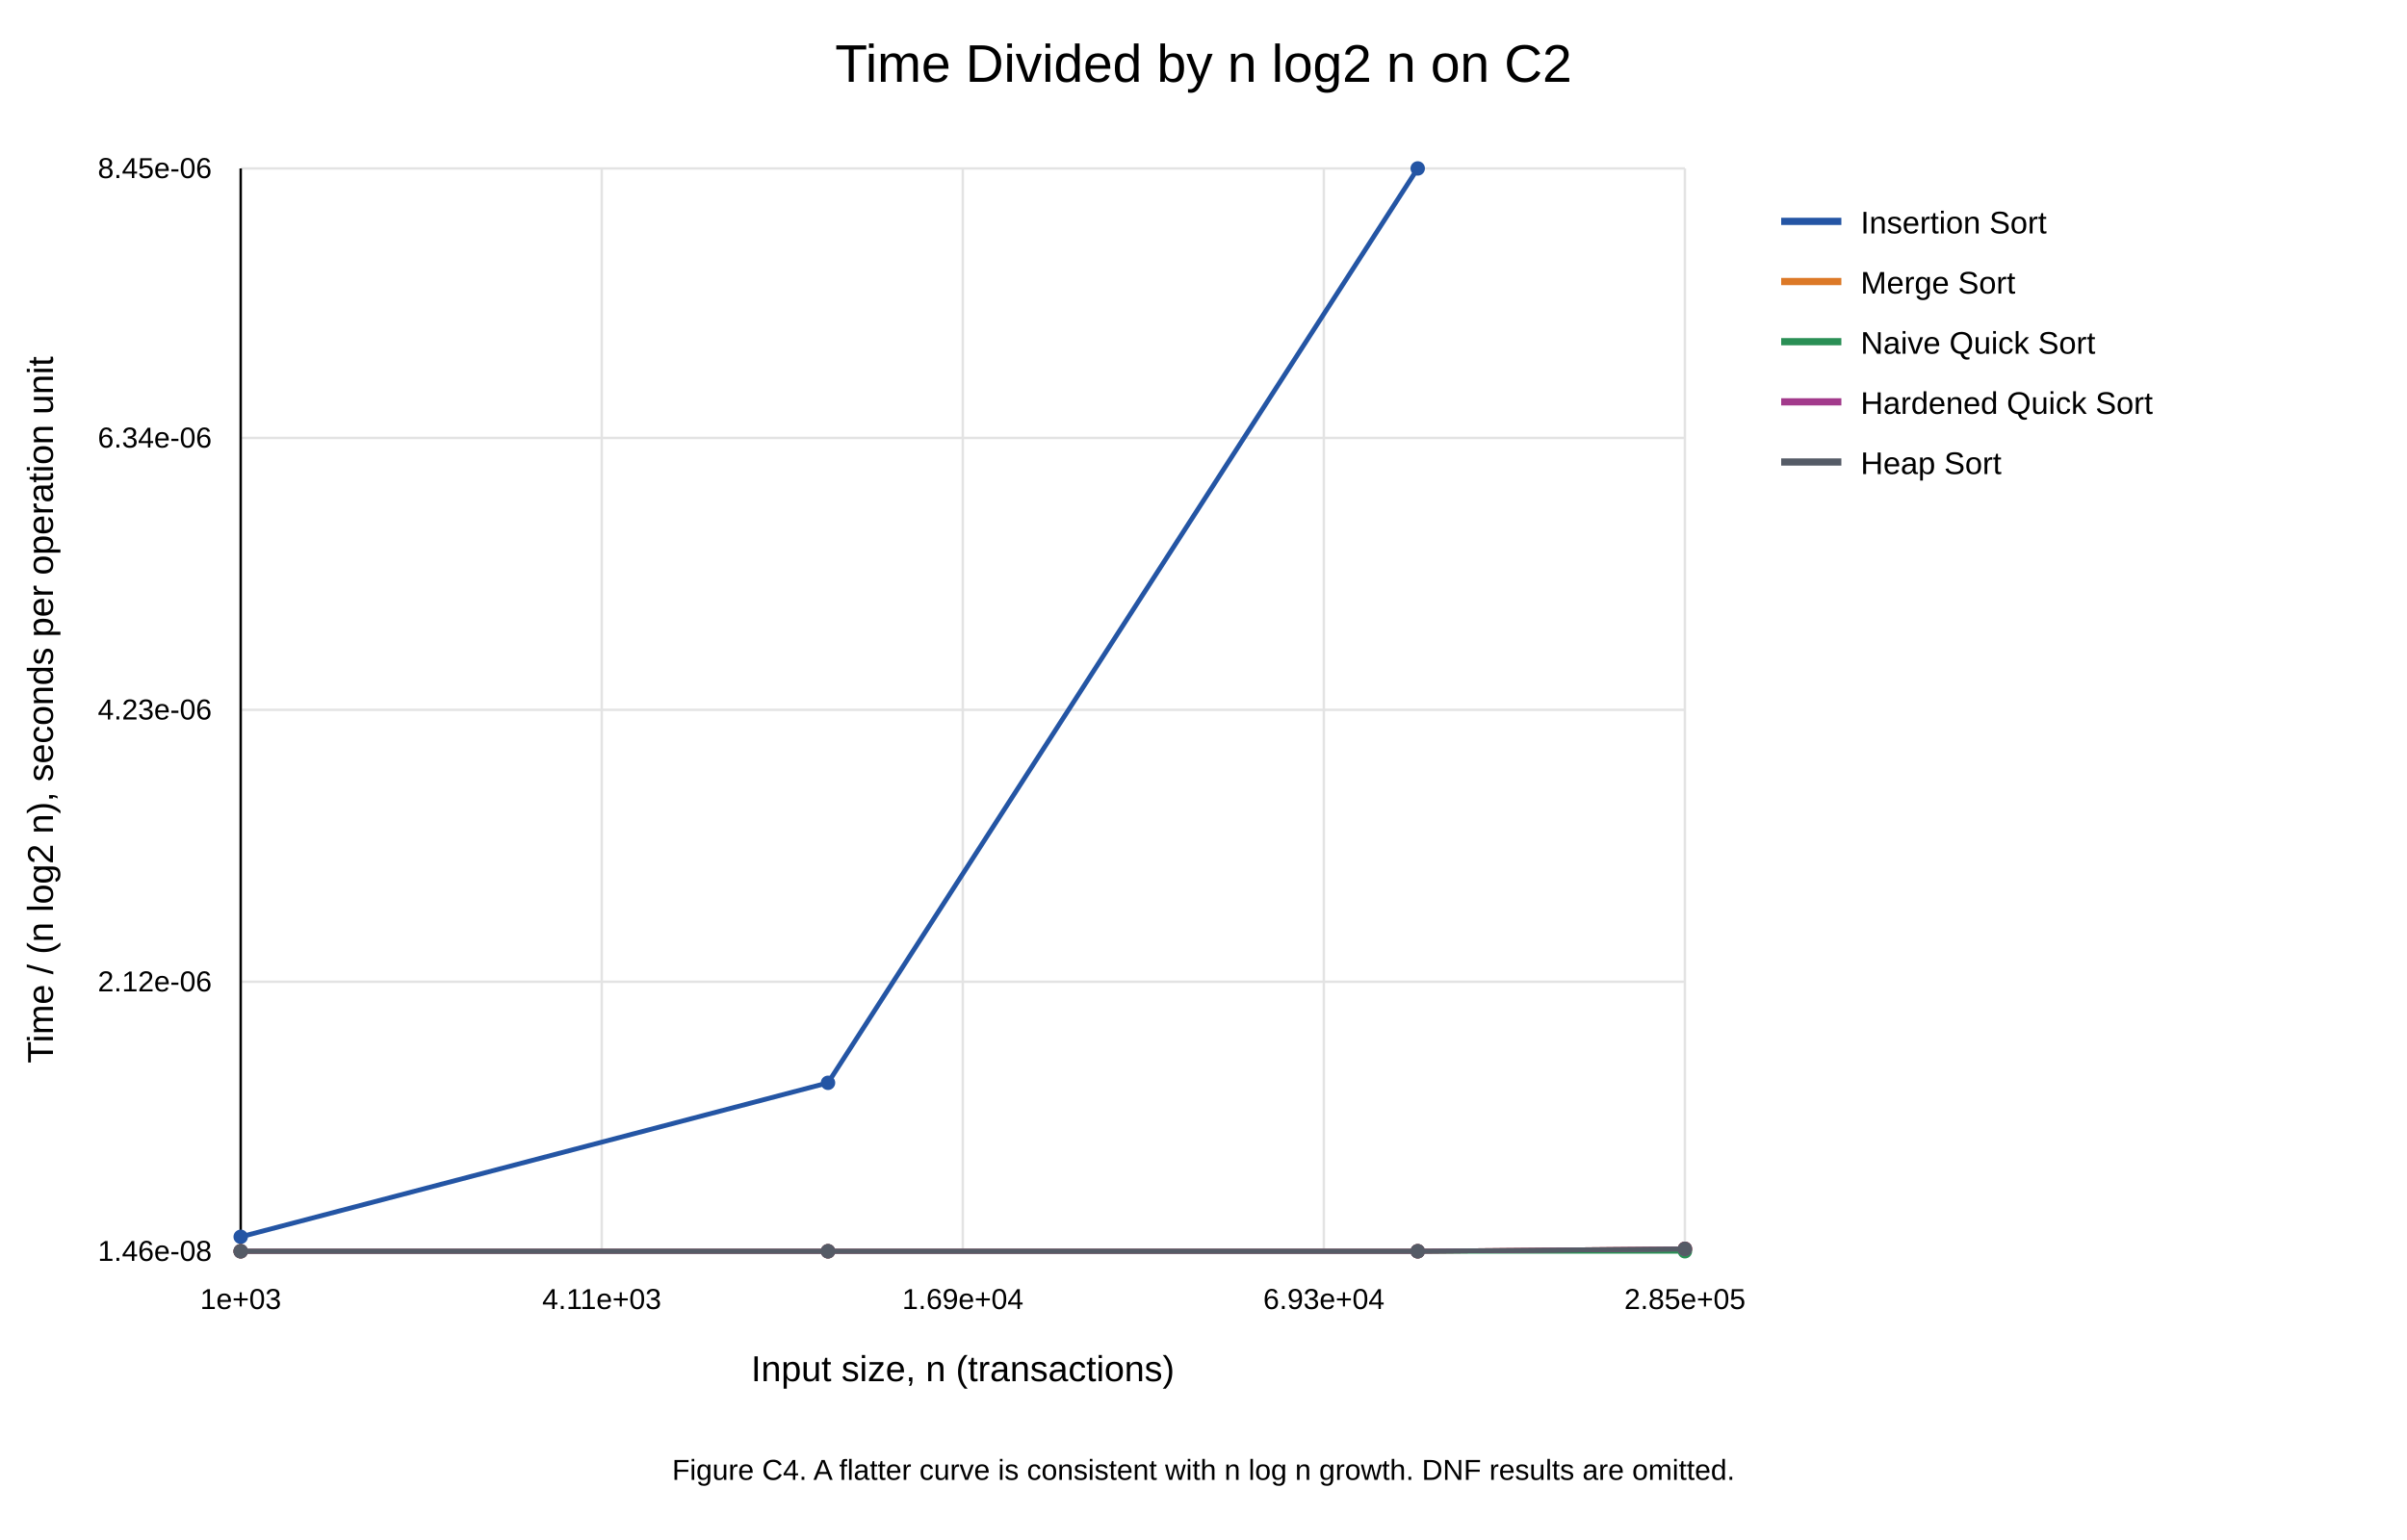
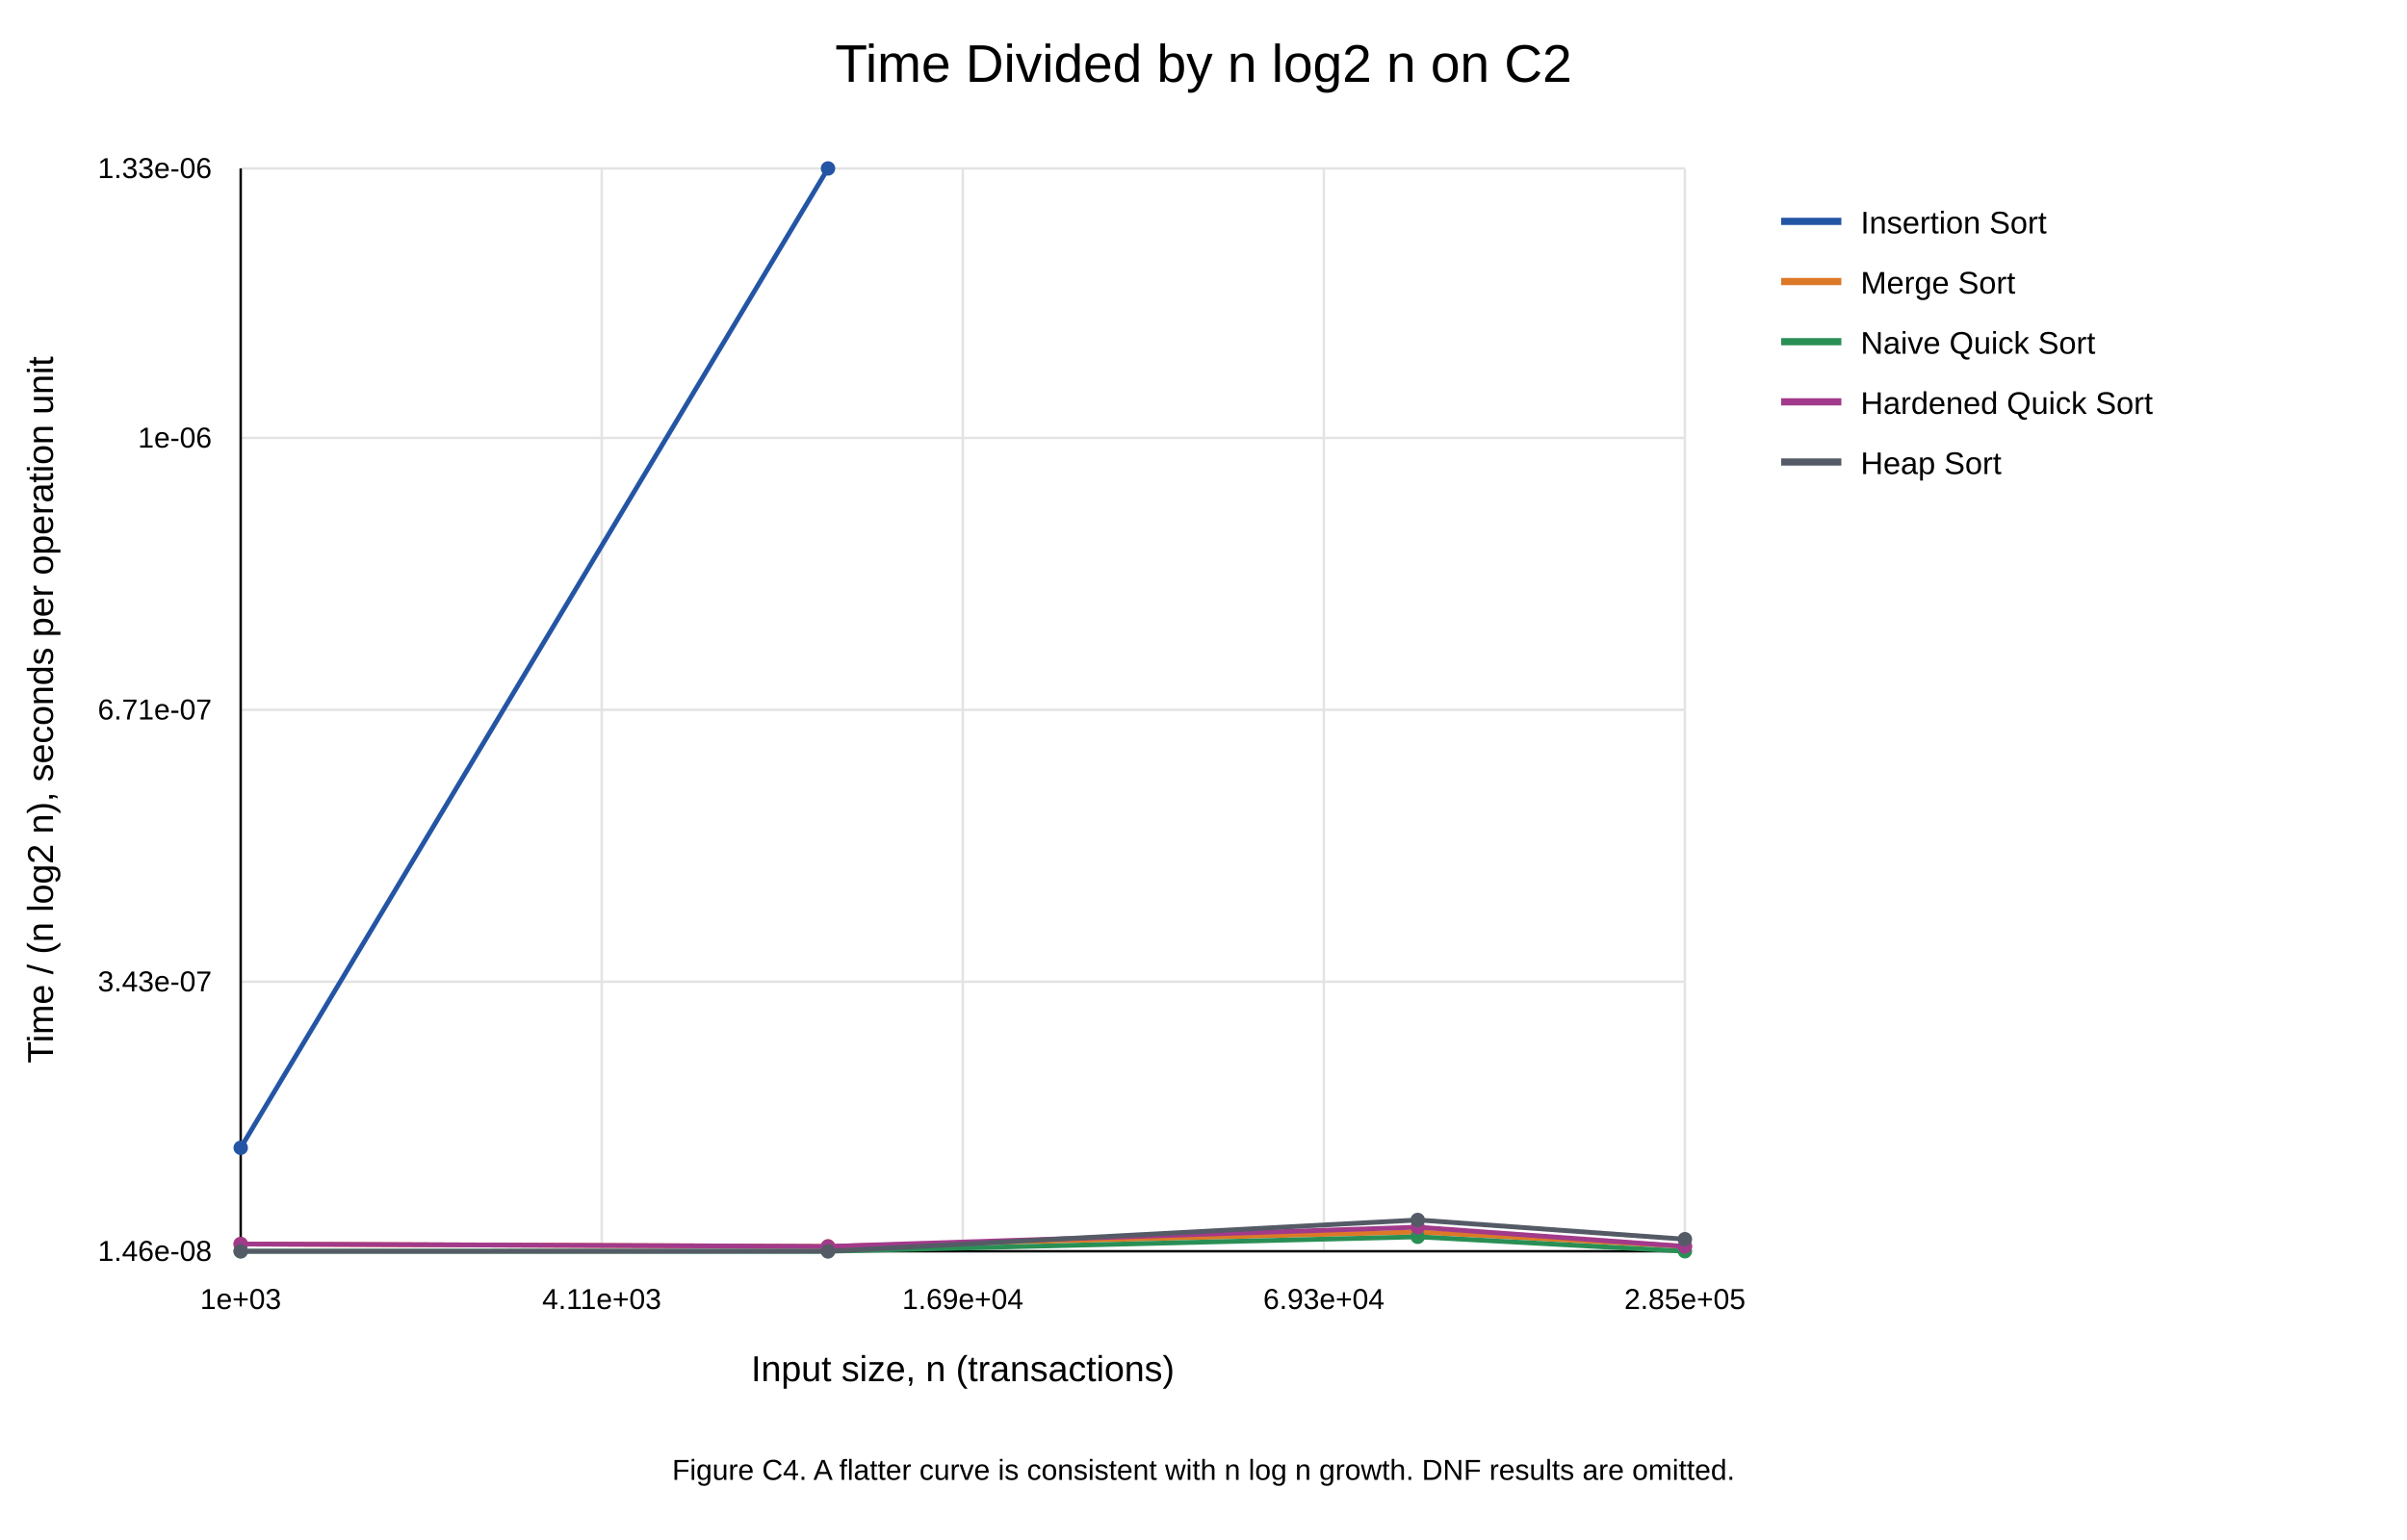
<svg xmlns="http://www.w3.org/2000/svg" width="1000" height="640" viewBox="0 0 1000 640">
  <rect width="100%" height="100%" fill="white" />
  <text x="500" y="34" text-anchor="middle" font-family="Arial" font-size="22">Time Divided by n log2 n on C2</text>
  <line x1="100" y1="70" x2="100" y2="520" stroke="#e3e3e3" />
  <line x1="100" y1="70" x2="700" y2="70" stroke="#e3e3e3" />
  <text x="100" y="544" text-anchor="middle" font-family="Arial" font-size="12">1e+03</text>
-   <text x="88" y="74" text-anchor="end" font-family="Arial" font-size="12">8.45e-06</text>
+   <text x="88" y="74" text-anchor="end" font-family="Arial" font-size="12">1.33e-06</text>
  <line x1="250" y1="70" x2="250" y2="520" stroke="#e3e3e3" />
  <line x1="100" y1="182" x2="700" y2="182" stroke="#e3e3e3" />
  <text x="250" y="544" text-anchor="middle" font-family="Arial" font-size="12">4.11e+03</text>
-   <text x="88" y="186" text-anchor="end" font-family="Arial" font-size="12">6.34e-06</text>
+   <text x="88" y="186" text-anchor="end" font-family="Arial" font-size="12">1e-06</text>
  <line x1="400" y1="70" x2="400" y2="520" stroke="#e3e3e3" />
  <line x1="100" y1="295" x2="700" y2="295" stroke="#e3e3e3" />
  <text x="400" y="544" text-anchor="middle" font-family="Arial" font-size="12">1.69e+04</text>
-   <text x="88" y="299" text-anchor="end" font-family="Arial" font-size="12">4.23e-06</text>
+   <text x="88" y="299" text-anchor="end" font-family="Arial" font-size="12">6.71e-07</text>
  <line x1="550" y1="70" x2="550" y2="520" stroke="#e3e3e3" />
  <line x1="100" y1="408" x2="700" y2="408" stroke="#e3e3e3" />
  <text x="550" y="544" text-anchor="middle" font-family="Arial" font-size="12">6.93e+04</text>
-   <text x="88" y="412" text-anchor="end" font-family="Arial" font-size="12">2.12e-06</text>
+   <text x="88" y="412" text-anchor="end" font-family="Arial" font-size="12">3.43e-07</text>
  <line x1="700" y1="70" x2="700" y2="520" stroke="#e3e3e3" />
  <line x1="100" y1="520" x2="700" y2="520" stroke="#e3e3e3" />
  <text x="700" y="544" text-anchor="middle" font-family="Arial" font-size="12">2.85e+05</text>
  <text x="88" y="524" text-anchor="end" font-family="Arial" font-size="12">1.46e-08</text>
  <line x1="100" y1="520" x2="700" y2="520" stroke="black" />
  <line x1="100" y1="70" x2="100" y2="520" stroke="black" />
  <text x="400" y="574" text-anchor="middle" font-family="Arial" font-size="15">Input size, n (transactions)</text>
  <text x="22" y="295" transform="rotate(-90 22 295)" text-anchor="middle" font-family="Arial" font-size="15">Time / (n log2 n), seconds per operation unit</text>
-   <circle cx="100" cy="514" r="3" fill="#2455a4" />
-   <line x1="100" y1="514" x2="344" y2="450" stroke="#2455a4" stroke-width="2" />
-   <circle cx="344" cy="450" r="3" fill="#2455a4" />
-   <line x1="344" y1="450" x2="589" y2="70" stroke="#2455a4" stroke-width="2" />
-   <circle cx="589" cy="70" r="3" fill="#2455a4" />
+   <circle cx="100" cy="477" r="3" fill="#2455a4" />
+   <line x1="100" y1="477" x2="344" y2="70" stroke="#2455a4" stroke-width="2" />
+   <circle cx="344" cy="70" r="3" fill="#2455a4" />
  <line x1="740" y1="92" x2="765" y2="92" stroke="#2455a4" stroke-width="3" />
  <text x="773" y="97" font-family="Arial" font-size="13">Insertion Sort</text>
-   <circle cx="100" cy="520" r="3" fill="#dc7927" />
-   <line x1="100" y1="520" x2="344" y2="520" stroke="#dc7927" stroke-width="2" />
-   <circle cx="344" cy="520" r="3" fill="#dc7927" />
-   <line x1="344" y1="520" x2="589" y2="520" stroke="#dc7927" stroke-width="2" />
-   <circle cx="589" cy="520" r="3" fill="#dc7927" />
-   <line x1="589" y1="520" x2="700" y2="519" stroke="#dc7927" stroke-width="2" />
-   <circle cx="700" cy="519" r="3" fill="#dc7927" />
+   <circle cx="100" cy="517" r="3" fill="#dc7927" />
+   <line x1="100" y1="517" x2="344" y2="518" stroke="#dc7927" stroke-width="2" />
+   <circle cx="344" cy="518" r="3" fill="#dc7927" />
+   <line x1="344" y1="518" x2="589" y2="512" stroke="#dc7927" stroke-width="2" />
+   <circle cx="589" cy="512" r="3" fill="#dc7927" />
+   <line x1="589" y1="512" x2="700" y2="518" stroke="#dc7927" stroke-width="2" />
+   <circle cx="700" cy="518" r="3" fill="#dc7927" />
  <line x1="740" y1="117" x2="765" y2="117" stroke="#dc7927" stroke-width="3" />
  <text x="773" y="122" font-family="Arial" font-size="13">Merge Sort</text>
  <circle cx="100" cy="520" r="3" fill="#2a8f55" />
  <line x1="100" y1="520" x2="344" y2="520" stroke="#2a8f55" stroke-width="2" />
  <circle cx="344" cy="520" r="3" fill="#2a8f55" />
-   <line x1="344" y1="520" x2="589" y2="520" stroke="#2a8f55" stroke-width="2" />
-   <circle cx="589" cy="520" r="3" fill="#2a8f55" />
-   <line x1="589" y1="520" x2="700" y2="520" stroke="#2a8f55" stroke-width="2" />
+   <line x1="344" y1="520" x2="589" y2="514" stroke="#2a8f55" stroke-width="2" />
+   <circle cx="589" cy="514" r="3" fill="#2a8f55" />
+   <line x1="589" y1="514" x2="700" y2="520" stroke="#2a8f55" stroke-width="2" />
  <circle cx="700" cy="520" r="3" fill="#2a8f55" />
  <line x1="740" y1="142" x2="765" y2="142" stroke="#2a8f55" stroke-width="3" />
  <text x="773" y="147" font-family="Arial" font-size="13">Naive Quick Sort</text>
-   <circle cx="100" cy="520" r="3" fill="#a23a8b" />
-   <line x1="100" y1="520" x2="344" y2="520" stroke="#a23a8b" stroke-width="2" />
-   <circle cx="344" cy="520" r="3" fill="#a23a8b" />
-   <line x1="344" y1="520" x2="589" y2="520" stroke="#a23a8b" stroke-width="2" />
-   <circle cx="589" cy="520" r="3" fill="#a23a8b" />
-   <line x1="589" y1="520" x2="700" y2="519" stroke="#a23a8b" stroke-width="2" />
-   <circle cx="700" cy="519" r="3" fill="#a23a8b" />
+   <circle cx="100" cy="517" r="3" fill="#a23a8b" />
+   <line x1="100" y1="517" x2="344" y2="518" stroke="#a23a8b" stroke-width="2" />
+   <circle cx="344" cy="518" r="3" fill="#a23a8b" />
+   <line x1="344" y1="518" x2="589" y2="510" stroke="#a23a8b" stroke-width="2" />
+   <circle cx="589" cy="510" r="3" fill="#a23a8b" />
+   <line x1="589" y1="510" x2="700" y2="518" stroke="#a23a8b" stroke-width="2" />
+   <circle cx="700" cy="518" r="3" fill="#a23a8b" />
  <line x1="740" y1="167" x2="765" y2="167" stroke="#a23a8b" stroke-width="3" />
  <text x="773" y="172" font-family="Arial" font-size="13">Hardened Quick Sort</text>
  <circle cx="100" cy="520" r="3" fill="#555b66" />
  <line x1="100" y1="520" x2="344" y2="520" stroke="#555b66" stroke-width="2" />
  <circle cx="344" cy="520" r="3" fill="#555b66" />
-   <line x1="344" y1="520" x2="589" y2="520" stroke="#555b66" stroke-width="2" />
-   <circle cx="589" cy="520" r="3" fill="#555b66" />
-   <line x1="589" y1="520" x2="700" y2="519" stroke="#555b66" stroke-width="2" />
-   <circle cx="700" cy="519" r="3" fill="#555b66" />
+   <line x1="344" y1="520" x2="589" y2="507" stroke="#555b66" stroke-width="2" />
+   <circle cx="589" cy="507" r="3" fill="#555b66" />
+   <line x1="589" y1="507" x2="700" y2="515" stroke="#555b66" stroke-width="2" />
+   <circle cx="700" cy="515" r="3" fill="#555b66" />
  <line x1="740" y1="192" x2="765" y2="192" stroke="#555b66" stroke-width="3" />
  <text x="773" y="197" font-family="Arial" font-size="13">Heap Sort</text>
  <text x="500" y="615" text-anchor="middle" font-family="Arial" font-size="12">Figure C4. A flatter curve is consistent with n log n growth. DNF results are omitted.</text>
</svg>
